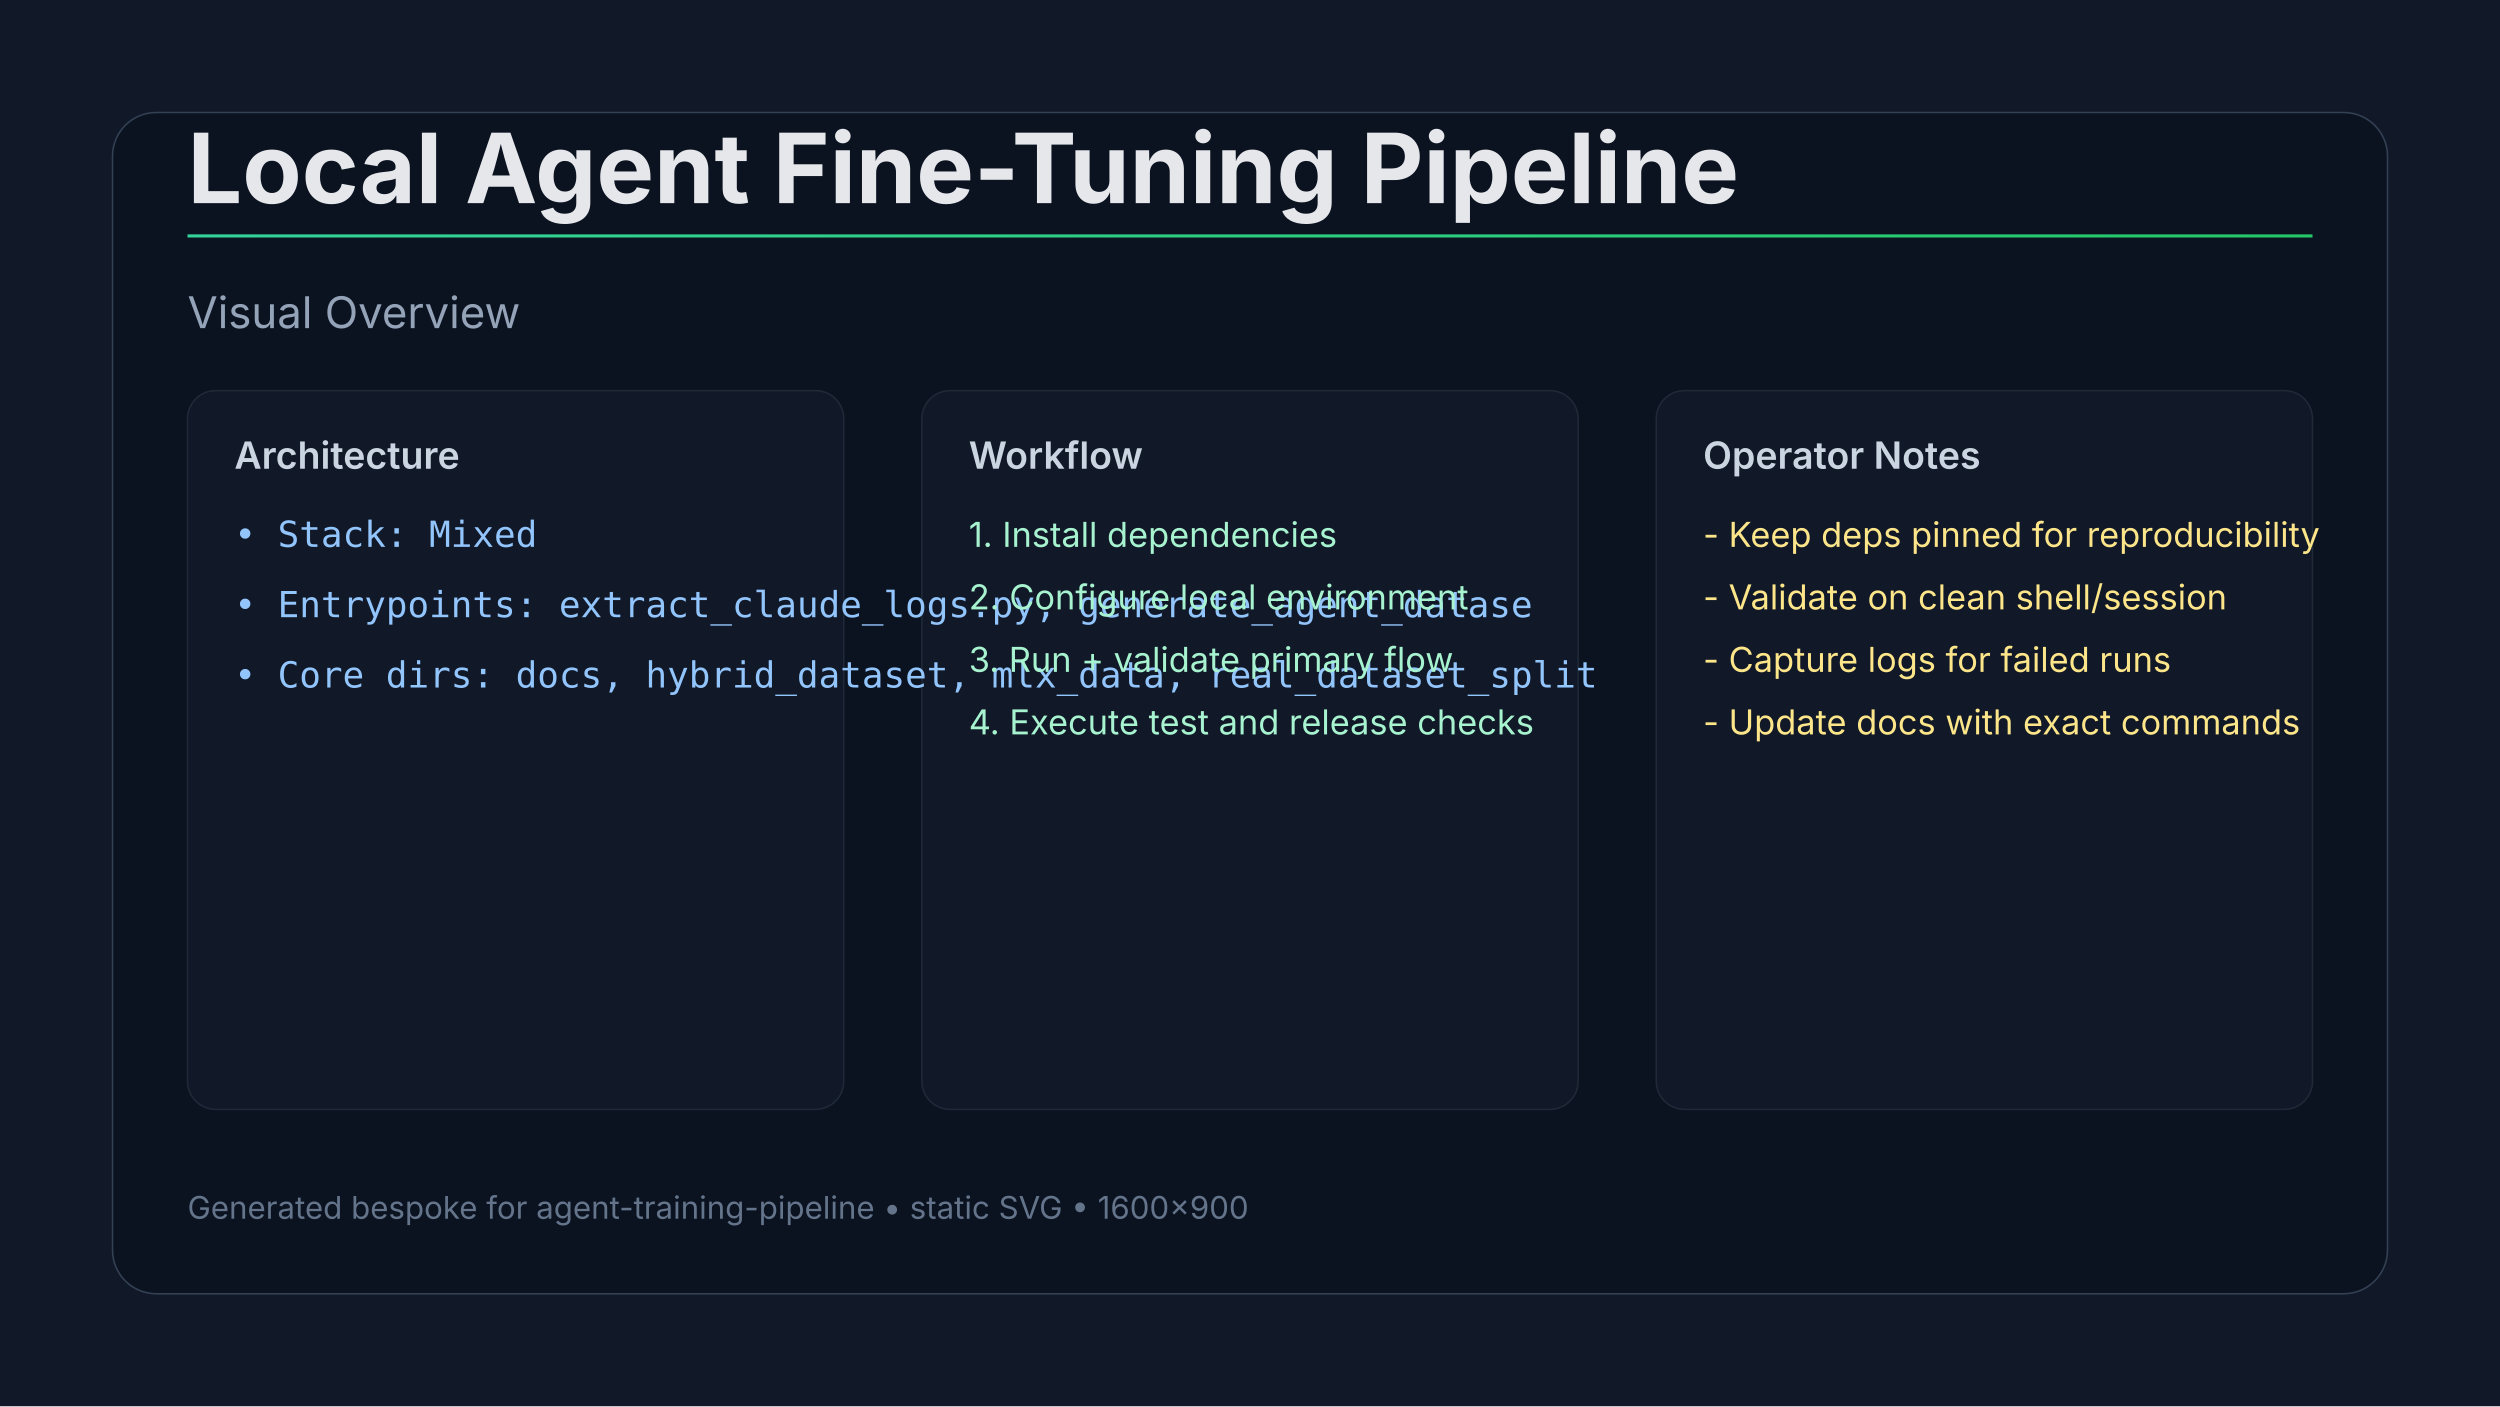
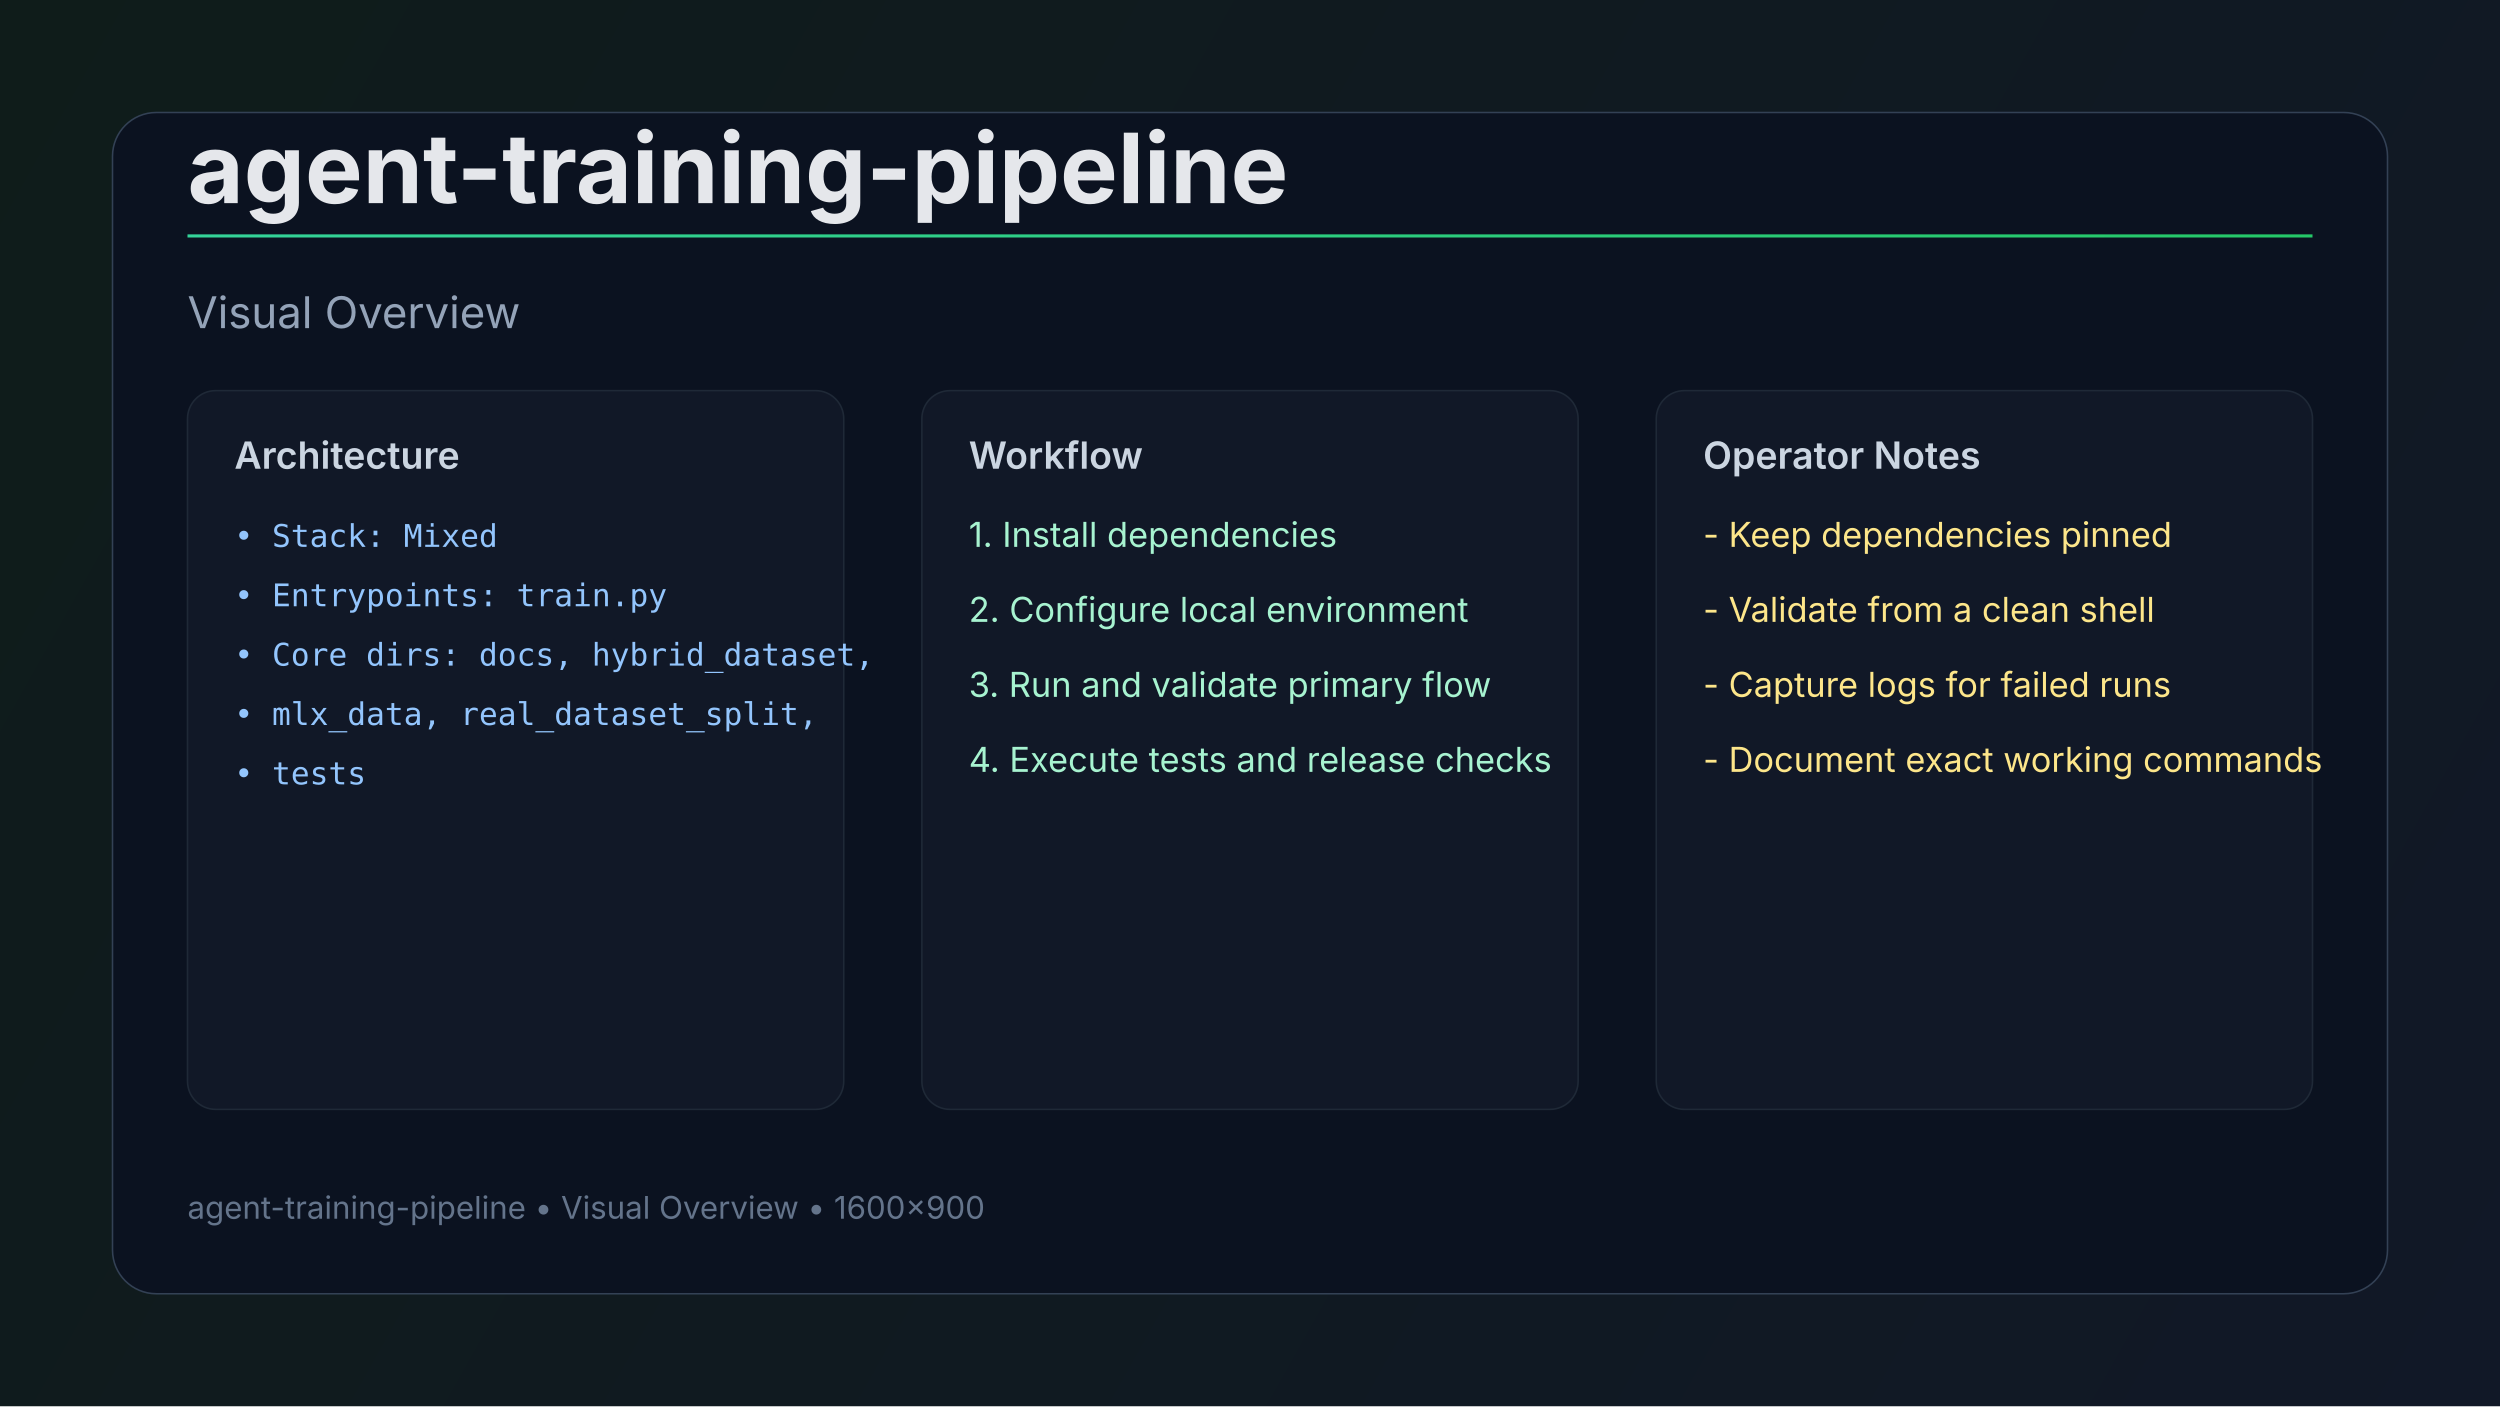
<svg xmlns="http://www.w3.org/2000/svg" width="1600" height="900" viewBox="0 0 1600 900" role="img" aria-label="agent-training-pipeline visual overview">
  <defs>
    <linearGradient id="bg" x1="0" y1="0" x2="1600" y2="900" gradientUnits="userSpaceOnUse">
-       <stop stop-color="#111827" />
+       <stop stop-color="#0F1C1A" />
      <stop offset="1" stop-color="#111827" />
    </linearGradient>
    <linearGradient id="line" x1="120" y1="140" x2="1480" y2="760" gradientUnits="userSpaceOnUse">
      <stop stop-color="#34D399" />
      <stop offset="1" stop-color="#22C55E" />
    </linearGradient>
  </defs>
  <rect width="1600" height="900" fill="url(#bg)" />
  <rect x="72" y="72" width="1456" height="756" rx="28" fill="#0B1220" stroke="#334155" />
  <rect x="120" y="150" width="1360" height="2" fill="url(#line)" />
-   <text x="120" y="130" fill="#E5E7EB" font-size="62" font-family="Inter, Segoe UI, Arial" font-weight="700">Local Agent Fine-Tuning Pipeline</text>
+   <text x="120" y="130" fill="#E5E7EB" font-size="62" font-family="Inter, Segoe UI, Arial" font-weight="700">agent-training-pipeline</text>
  <text x="120" y="210" fill="#94A3B8" font-size="28" font-family="Inter, Segoe UI, Arial">Visual Overview</text>
  <rect x="120" y="250" width="420" height="460" rx="18" fill="#111827" stroke="#1F2937" />
  <rect x="590" y="250" width="420" height="460" rx="18" fill="#111827" stroke="#1F2937" />
  <rect x="1060" y="250" width="420" height="460" rx="18" fill="#111827" stroke="#1F2937" />
  <text x="150" y="300" fill="#CBD5E1" font-size="24" font-family="Inter, Segoe UI, Arial" font-weight="600">Architecture</text>
  <text x="620" y="300" fill="#CBD5E1" font-size="24" font-family="Inter, Segoe UI, Arial" font-weight="600">Workflow</text>
  <text x="1090" y="300" fill="#CBD5E1" font-size="24" font-family="Inter, Segoe UI, Arial" font-weight="600">Operator Notes</text>
-   <text x="150" y="350" fill="#93C5FD" font-size="23" font-family="JetBrains Mono, Menlo, monospace">• Stack: Mixed</text>
-   <text x="150" y="395" fill="#93C5FD" font-size="23" font-family="JetBrains Mono, Menlo, monospace">• Entrypoints: extract_claude_logs.py, generate_agent_datase</text>
-   <text x="150" y="440" fill="#93C5FD" font-size="23" font-family="JetBrains Mono, Menlo, monospace">• Core dirs: docs, hybrid_dataset, mlx_data, real_dataset_split</text>
+   <text x="150" y="350" fill="#93C5FD" font-size="20" font-family="JetBrains Mono, Menlo, monospace">• Stack: Mixed</text>
+   <text x="150" y="388" fill="#93C5FD" font-size="20" font-family="JetBrains Mono, Menlo, monospace">• Entrypoints: train.py</text>
+   <text x="150" y="426" fill="#93C5FD" font-size="20" font-family="JetBrains Mono, Menlo, monospace">• Core dirs: docs, hybrid_dataset,</text>
+   <text x="150" y="464" fill="#93C5FD" font-size="20" font-family="JetBrains Mono, Menlo, monospace">• mlx_data, real_dataset_split,</text>
+   <text x="150" y="502" fill="#93C5FD" font-size="20" font-family="JetBrains Mono, Menlo, monospace">• tests</text>
  <text x="620" y="350" fill="#A7F3D0" font-size="22" font-family="Inter, Segoe UI, Arial">1. Install dependencies</text>
-   <text x="620" y="390" fill="#A7F3D0" font-size="22" font-family="Inter, Segoe UI, Arial">2. Configure local environment</text>
-   <text x="620" y="430" fill="#A7F3D0" font-size="22" font-family="Inter, Segoe UI, Arial">3. Run + validate primary flow</text>
-   <text x="620" y="470" fill="#A7F3D0" font-size="22" font-family="Inter, Segoe UI, Arial">4. Execute test and release checks</text>
-   <text x="1090" y="350" fill="#FDE68A" font-size="22" font-family="Inter, Segoe UI, Arial">- Keep deps pinned for reproducibility</text>
-   <text x="1090" y="390" fill="#FDE68A" font-size="22" font-family="Inter, Segoe UI, Arial">- Validate on clean shell/session</text>
-   <text x="1090" y="430" fill="#FDE68A" font-size="22" font-family="Inter, Segoe UI, Arial">- Capture logs for failed runs</text>
-   <text x="1090" y="470" fill="#FDE68A" font-size="22" font-family="Inter, Segoe UI, Arial">- Update docs with exact commands</text>
-   <text x="120" y="780" fill="#64748B" font-size="20" font-family="Inter, Segoe UI, Arial">Generated bespoke for agent-training-pipeline • static SVG • 1600×900</text>
+   <text x="620" y="398" fill="#A7F3D0" font-size="22" font-family="Inter, Segoe UI, Arial">2. Configure local environment</text>
+   <text x="620" y="446" fill="#A7F3D0" font-size="22" font-family="Inter, Segoe UI, Arial">3. Run and validate primary flow</text>
+   <text x="620" y="494" fill="#A7F3D0" font-size="22" font-family="Inter, Segoe UI, Arial">4. Execute tests and release checks</text>
+   <text x="1090" y="350" fill="#FDE68A" font-size="22" font-family="Inter, Segoe UI, Arial">- Keep dependencies pinned</text>
+   <text x="1090" y="398" fill="#FDE68A" font-size="22" font-family="Inter, Segoe UI, Arial">- Validate from a clean shell</text>
+   <text x="1090" y="446" fill="#FDE68A" font-size="22" font-family="Inter, Segoe UI, Arial">- Capture logs for failed runs</text>
+   <text x="1090" y="494" fill="#FDE68A" font-size="22" font-family="Inter, Segoe UI, Arial">- Document exact working commands</text>
+   <text x="120" y="780" fill="#64748B" font-size="20" font-family="Inter, Segoe UI, Arial">agent-training-pipeline • Visual Overview • 1600×900</text>
</svg>
